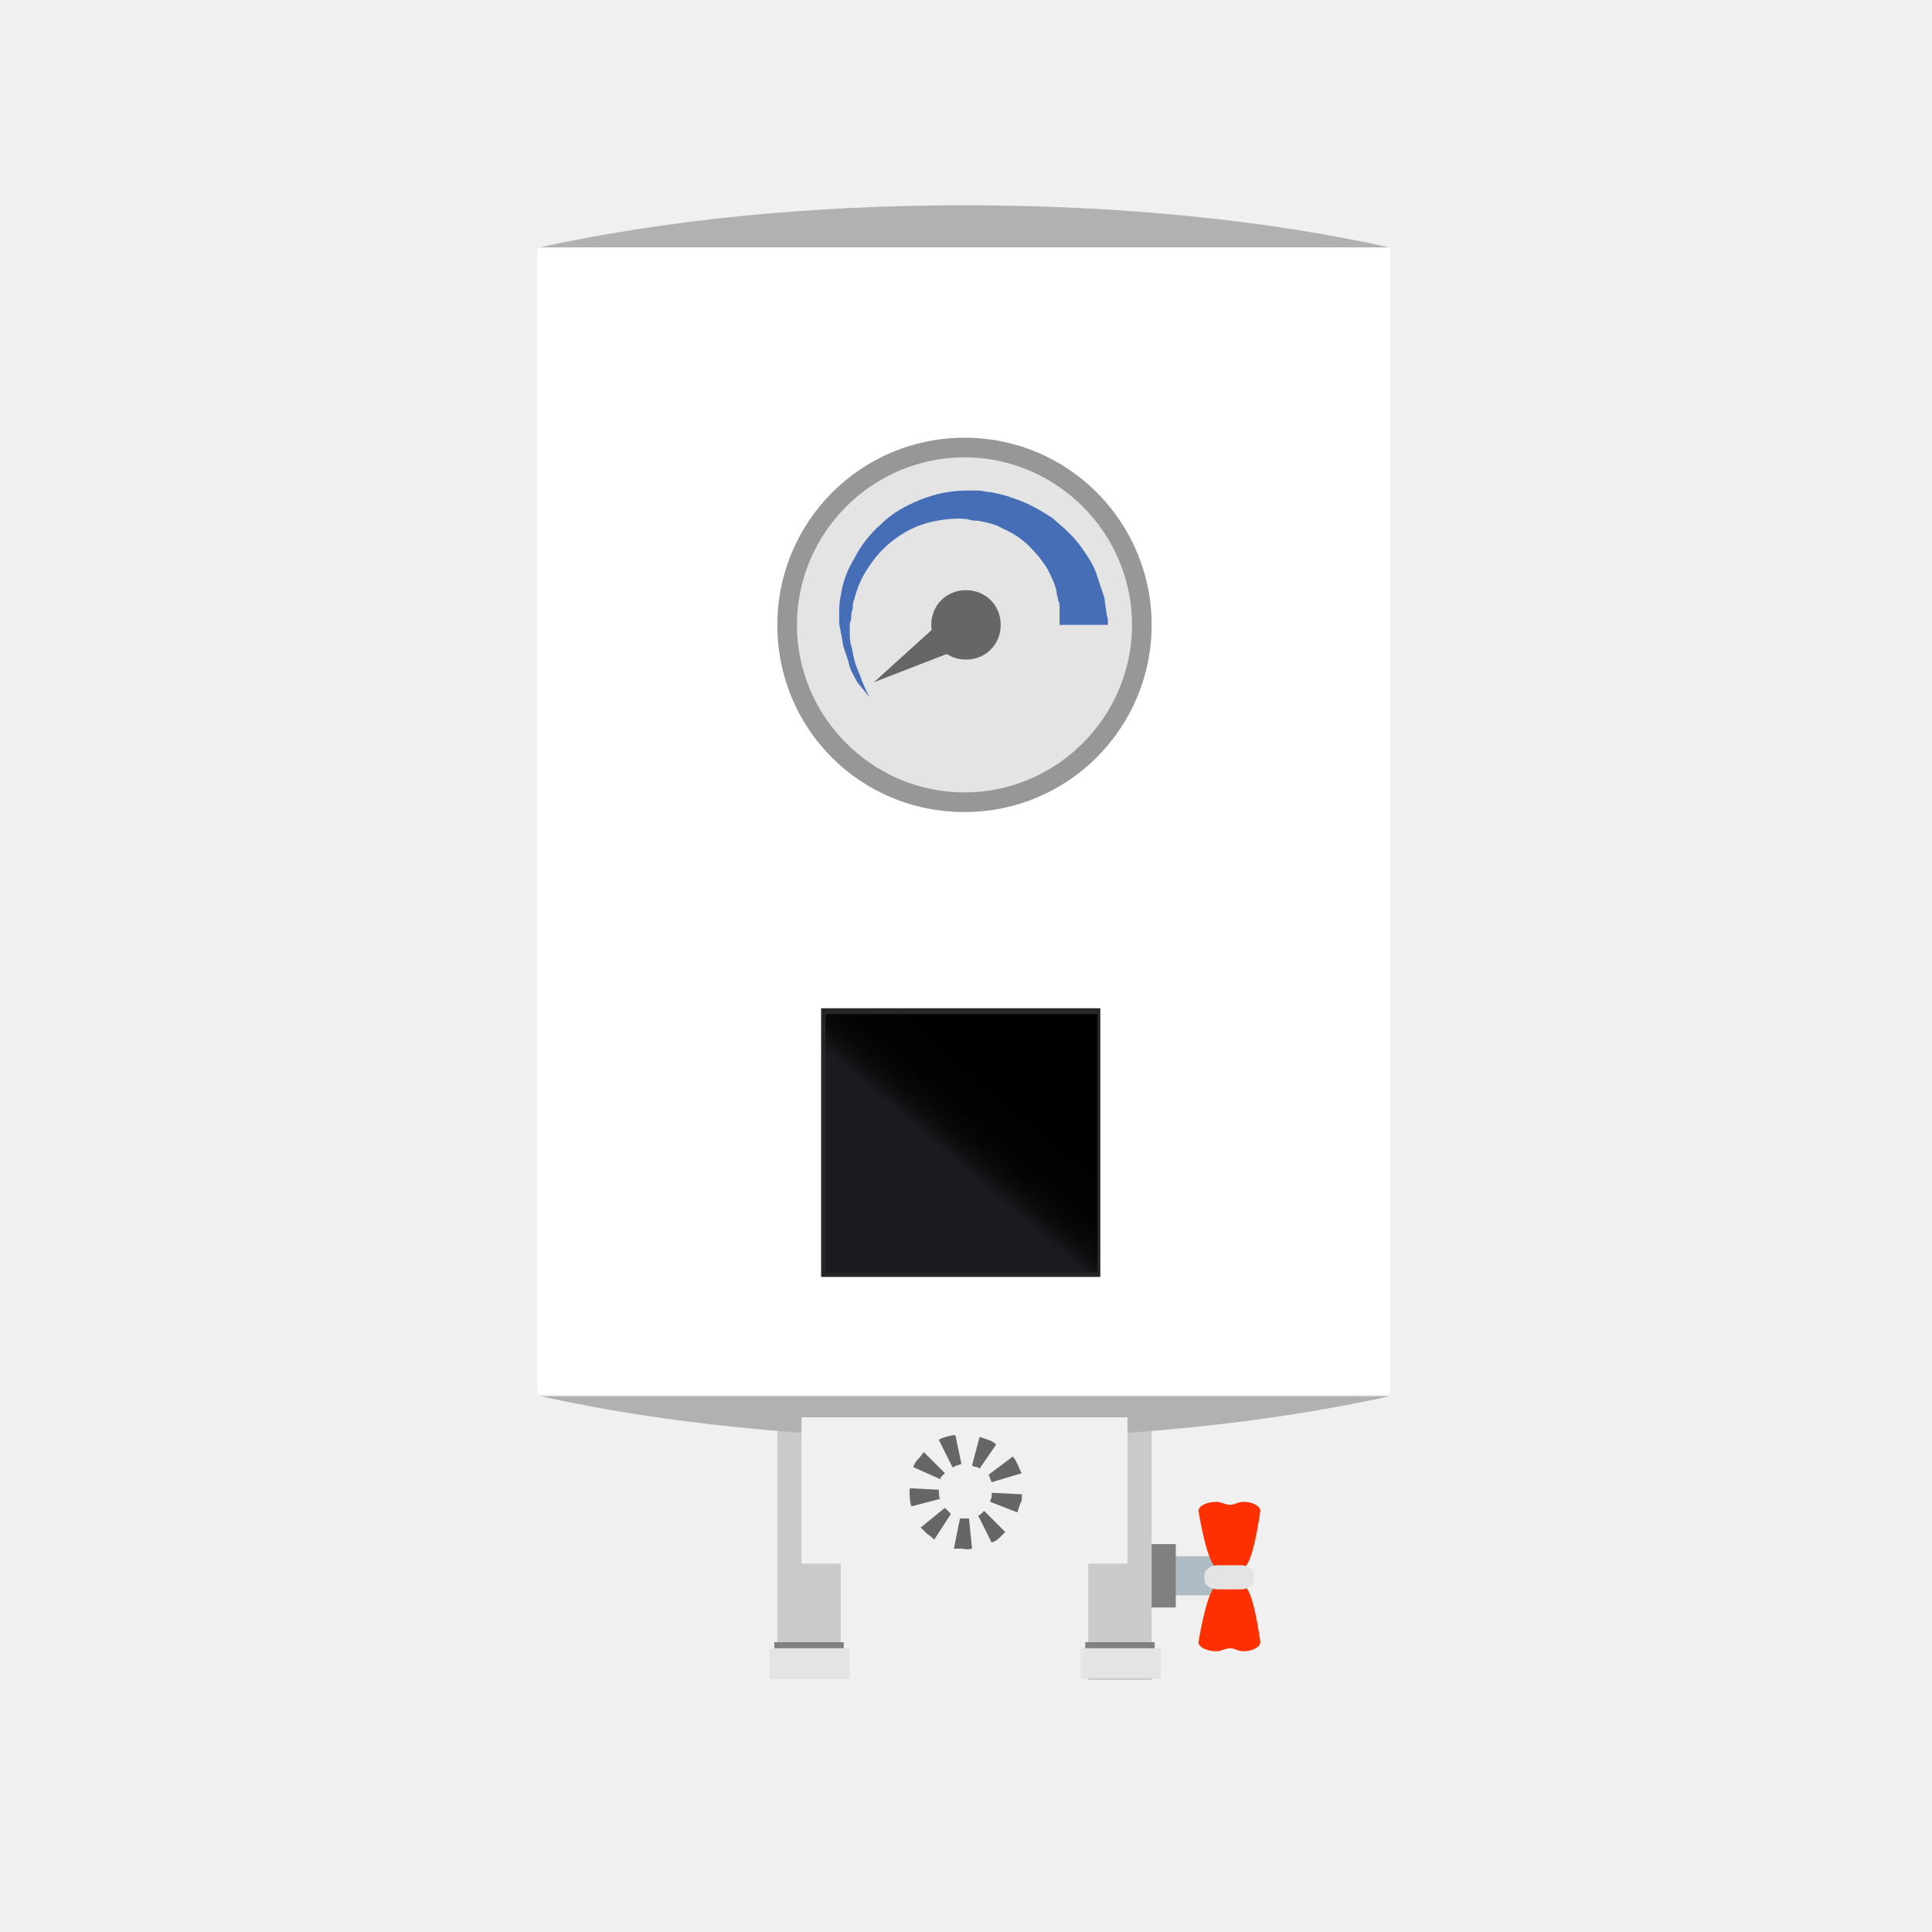
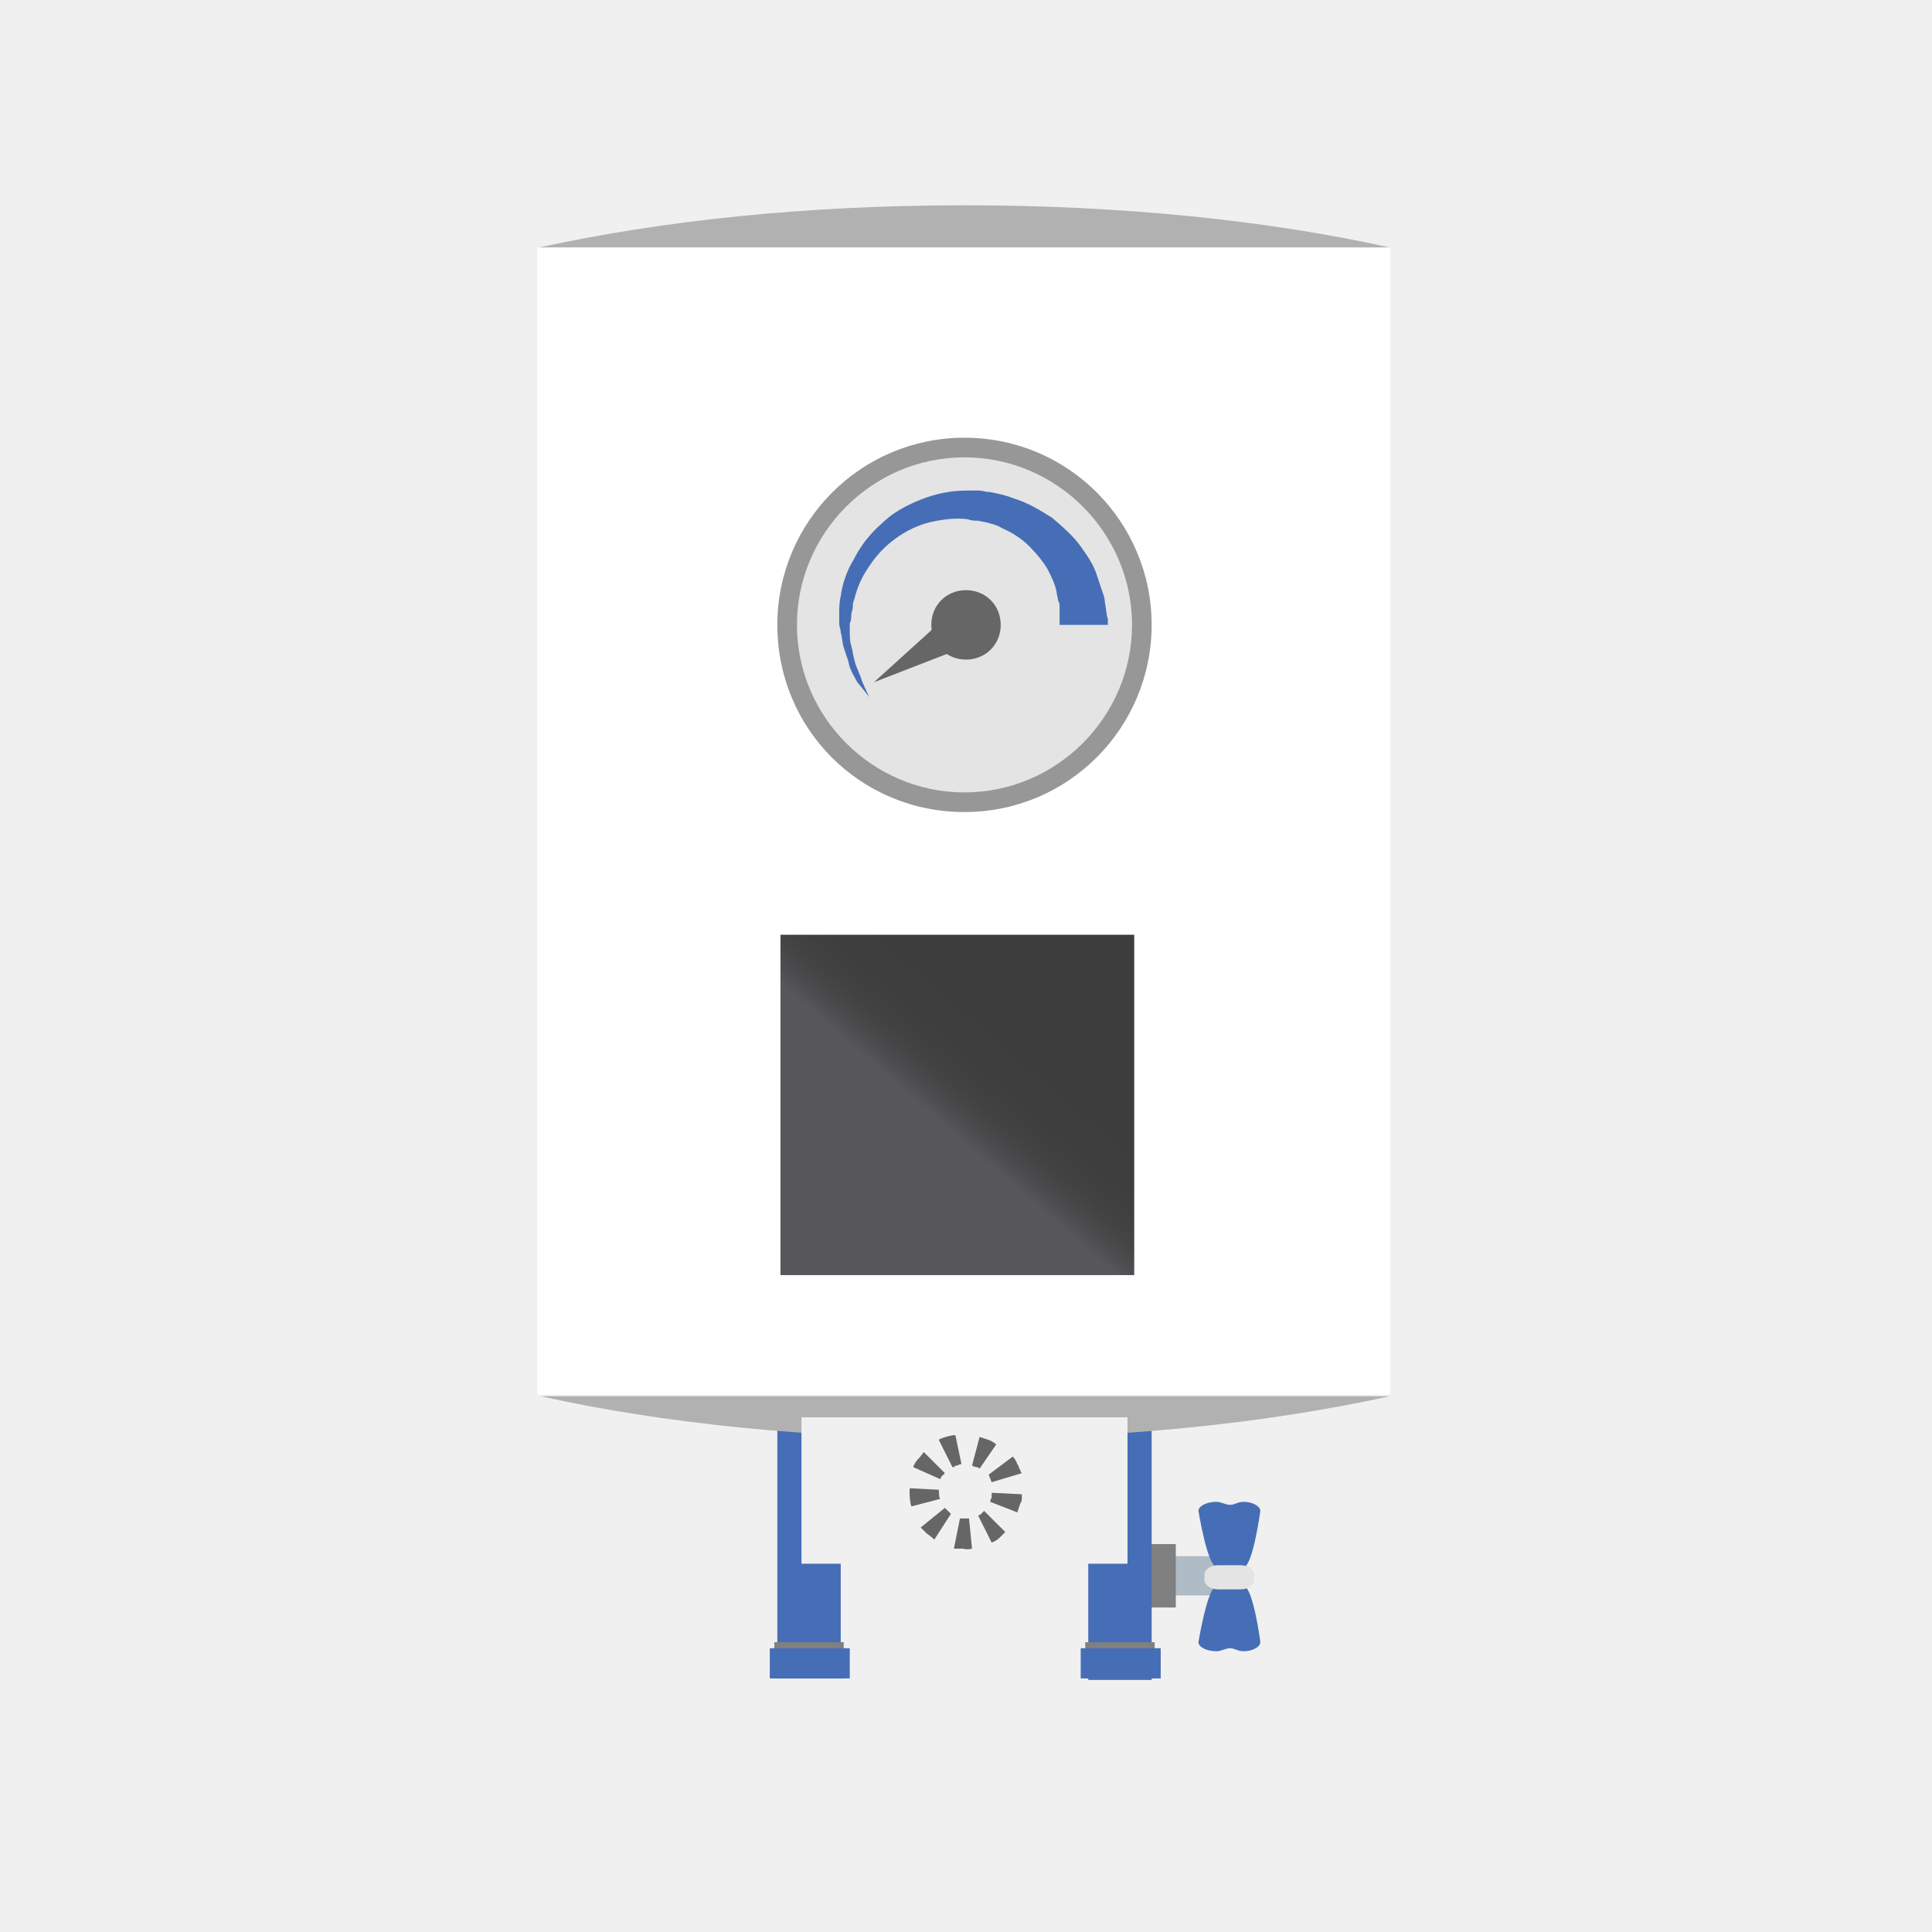
<svg xmlns="http://www.w3.org/2000/svg" version="1.1" id="Calque_3" x="0px" y="0px" viewBox="0 0 128 128" style="enable-background:new 0 0 128 128;" xml:space="preserve">
-   <style type="text/css">
+   <defs id="defs130">
+     <linearGradient id="SVGID_1_" gradientUnits="userSpaceOnUse" x1="72.8" y1="65.133" x2="52.426" y2="88.903">
+       <stop offset="0.251" style="stop-color:#000000" id="stop106" />
+       <stop offset="0.356" style="stop-color:#020202" id="stop108" />
+       <stop offset="0.394" style="stop-color:#070809" id="stop110" />
+       <stop offset="0.421" style="stop-color:#121214" id="stop112" />
+       <stop offset="0.443" style="stop-color:#202125" id="stop114" />
+       <stop offset="0.462" style="stop-color:#33343B" id="stop116" />
+       <stop offset="0.478" style="stop-color:#4A4C56" id="stop118" />
+       <stop offset="0.485" style="stop-color:#565864" id="stop120" />
+     </linearGradient>
+   </defs>
+   <style type="text/css" id="style2">
	.st0{fill:#AFBBC5;}
	.st1{fill:#808080;}
- 	.st2{fill:#FF3000;}
+ 	.st2{fill:#466EB6;}
	.st3{fill:#E4E4E4;}
	.st4{fill:#CACACA;}
	.st5{fill:#B1B1B1;}
	.st6{fill:#FFFFFF;}
	.st7{fill:#F0F0F0;}
	.st8{fill:#666666;}
	.st9{fill:#979797;}
- 	.st10{fill:#466EB6;}
- 	.st11{fill:#262626;}
- 	.st12{fill:#020202;}
- 	.st13{opacity:0.3;fill:url(#SVGID_1_);}
+ 	.st10{fill:#262626;}
+ 	.st11{fill:#020202;}
+ 	.st12{opacity:0.3;fill:url(#SVGID_1_);enable-background:new    ;}
</style>
-   <g>
-     <g>
-       <g>
-         <rect x="77.3" y="103.1" class="st0" width="5.3" height="2.6" />
-         <rect x="74.9" y="102.3" class="st1" width="3" height="4.2" />
-         <g>
-           <path class="st2" d="M82.4,103.8h-1.8c-0.6,0-1.2-3.7-1.2-3.7c0-0.3,0.5-0.6,1.2-0.6c0.3,0,0.6,0.2,0.9,0.2      c0.3,0,0.5-0.2,0.9-0.2c0.6,0,1.1,0.3,1.1,0.6C83.5,100.1,83,103.8,82.4,103.8z" />
-           <path class="st2" d="M82.4,105.1h-1.8c-0.6,0-1.2,3.7-1.2,3.7c0,0.3,0.5,0.6,1.2,0.6c0.3,0,0.6-0.2,0.9-0.2      c0.3,0,0.5,0.2,0.9,0.2c0.6,0,1.1-0.3,1.1-0.6C83.5,108.7,83,105.1,82.4,105.1z" />
+   <g id="g100">
+     <g id="g98">
+       <g id="g16">
+         <rect x="77.3" y="103.1" class="st0" width="5.3" height="2.6" id="rect4" />
+         <rect x="74.9" y="102.3" class="st1" width="3" height="4.2" id="rect6" />
+         <g id="g12">
+           <path class="st2" d="M82.4,103.8h-1.8c-0.6,0-1.2-3.7-1.2-3.7c0-0.3,0.5-0.6,1.2-0.6c0.3,0,0.6,0.2,0.9,0.2s0.5-0.2,0.9-0.2      c0.6,0,1.1,0.3,1.1,0.6C83.5,100.1,83,103.8,82.4,103.8z" id="path8" />
+           <path class="st2" d="M82.4,105.1h-1.8c-0.6,0-1.2,3.7-1.2,3.7c0,0.3,0.5,0.6,1.2,0.6c0.3,0,0.6-0.2,0.9-0.2s0.5,0.2,0.9,0.2      c0.6,0,1.1-0.3,1.1-0.6C83.5,108.7,83,105.1,82.4,105.1z" id="path10" />
        </g>
-         <path class="st3" d="M80.7,105.3c-0.5,0-0.9-0.3-0.9-0.6v-0.4c0-0.3,0.4-0.6,0.9-0.6h1.5c0.5,0,0.9,0.3,0.9,0.6v0.4     c0,0.3-0.4,0.6-0.9,0.6H80.7z" />
+         <path class="st3" d="M80.7,105.3c-0.5,0-0.9-0.3-0.9-0.6v-0.4c0-0.3,0.4-0.6,0.9-0.6h1.5c0.5,0,0.9,0.3,0.9,0.6v0.4     c0,0.3-0.4,0.6-0.9,0.6H80.7z" id="path14" />
      </g>
-       <rect x="51.5" y="93.9" class="st4" width="4.2" height="17.3" />
-       <rect x="72.1" y="94" class="st4" width="4.2" height="17.3" />
-       <g>
-         <path class="st4" d="M92.2,92.5L92.2,92.5c0,0-0.1,0-0.1,0H92.2z" />
-         <path class="st4" d="M63.8,92.5H64C63.9,92.5,63.9,92.5,63.8,92.5L63.8,92.5z" />
-         <path class="st4" d="M92.2,16.4L92.2,16.4C92.1,16.4,92.2,16.4,92.2,16.4L92.2,16.4z" />
-         <path class="st4" d="M35.6,16.4L35.6,16.4C35.7,16.4,35.7,16.4,35.6,16.4L35.6,16.4z" />
-         <g>
-           <path class="st5" d="M63.9,13.6c-10.4,0-20,1-28.2,2.8h56.4C84,14.6,74.3,13.6,63.9,13.6z" />
-           <path class="st5" d="M63.9,95.3c10.4,0,20-1,28.2-2.8H35.8C43.9,94.3,53.6,95.3,63.9,95.3z" />
-           <path class="st6" d="M92.1,16.4H35.7c0,0-0.1,0-0.1,0v30.3v15.4v30.3c0,0,0.1,0,0.1,0h56.3c0,0,0.1,0,0.1,0V62.2V46.8L92.1,16.4      C92.2,16.4,92.1,16.4,92.1,16.4z" />
+       <rect x="51.5" y="93.9" class="st4" width="4.2" height="17.3" id="rect18" style="fill:#466eb6;fill-opacity:1" />
+       <rect x="72.1" y="94" class="st4" width="4.2" height="17.3" id="rect20" style="fill:#466eb6;fill-opacity:1" />
+       <g id="g88">
+         <path class="st4" d="M92.2,92.5L92.2,92.5L92.2,92.5L92.2,92.5z" id="path22" />
+         <path class="st4" d="M63.8,92.5H64C63.9,92.5,63.9,92.5,63.8,92.5L63.8,92.5z" id="path24" />
+         <path class="st4" d="M92.2,16.4L92.2,16.4C92.1,16.4,92.2,16.4,92.2,16.4L92.2,16.4z" id="path26" />
+         <path class="st4" d="M35.6,16.4L35.6,16.4C35.7,16.4,35.7,16.4,35.6,16.4L35.6,16.4z" id="path28" />
+         <g id="g36">
+           <path class="st5" d="M63.9,13.6c-10.4,0-20,1-28.2,2.8h56.4C84,14.6,74.3,13.6,63.9,13.6z" id="path30" />
+           <path class="st5" d="M63.9,95.3c10.4,0,20-1,28.2-2.8H35.8C43.9,94.3,53.6,95.3,63.9,95.3z" id="path32" />
+           <path class="st6" d="M92.1,16.4H35.7h-0.1v30.3v15.4v30.3h0.1H92h0.1V62.2V46.8V16.4C92.2,16.4,92.1,16.4,92.1,16.4z" id="path34" />
        </g>
-         <rect x="53.1" y="93.9" class="st7" width="21.6" height="9.7" />
-         <g>
-           <g>
-             <path class="st8" d="M65.6,99.5c0,0,0-0.1,0.1-0.3c0-0.1,0-0.3,0-0.3l2,0.1c0,0,0,0.1,0,0.2c0,0.1,0,0.3-0.1,0.4       c-0.1,0.3-0.2,0.6-0.2,0.6L65.6,99.5z" />
+         <rect x="53.1" y="93.9" class="st7" width="21.6" height="9.7" id="rect38" />
+         <g id="g76">
+           <g id="g42">
+             <path class="st8" d="M65.6,99.5c0,0,0-0.1,0.1-0.3c0-0.1,0-0.3,0-0.3l2,0.1c0,0,0,0.1,0,0.2s0,0.3-0.1,0.4       c-0.1,0.3-0.2,0.6-0.2,0.6L65.6,99.5z" id="path40" />
          </g>
-           <g>
-             <path class="st8" d="M64.8,100.4c0,0,0.1,0,0.2-0.1c0.1-0.1,0.2-0.2,0.2-0.2l1.4,1.4c0,0-0.2,0.2-0.4,0.4       c-0.2,0.2-0.5,0.3-0.5,0.3L64.8,100.4z" />
+           <g id="g46">
+             <path class="st8" d="M64.8,100.4c0,0,0.1,0,0.2-0.1s0.2-0.2,0.2-0.2l1.4,1.4c0,0-0.2,0.2-0.4,0.4c-0.2,0.2-0.5,0.3-0.5,0.3       L64.8,100.4z" id="path44" />
          </g>
-           <g>
-             <path class="st8" d="M63.6,100.6c0,0,0.1,0,0.3,0c0.1,0,0.3,0,0.3,0l0.2,2c0,0-0.3,0.1-0.6,0c-0.1,0-0.3,0-0.4,0       c-0.1,0-0.2,0-0.2,0L63.6,100.6z" />
+           <g id="g50">
+             <path class="st8" d="M63.6,100.6c0,0,0.1,0,0.3,0c0.1,0,0.3,0,0.3,0l0.2,2c0,0-0.3,0.1-0.6,0c-0.1,0-0.3,0-0.4,0       c-0.1,0-0.2,0-0.2,0L63.6,100.6z" id="path48" />
          </g>
-           <g>
-             <path class="st8" d="M62.6,99.9c0,0,0.1,0.1,0.2,0.2c0.1,0.1,0.2,0.2,0.2,0.2l-1.1,1.7c0,0-0.2-0.2-0.5-0.4       c-0.1-0.1-0.2-0.2-0.3-0.3c-0.1-0.1-0.1-0.1-0.1-0.1L62.6,99.9z" />
+           <g id="g54">
+             <path class="st8" d="M62.6,99.9c0,0,0.1,0.1,0.2,0.2c0.1,0.1,0.2,0.2,0.2,0.2l-1.1,1.7c0,0-0.2-0.2-0.5-0.4       c-0.1-0.1-0.2-0.2-0.3-0.3c-0.1-0.1-0.1-0.1-0.1-0.1L62.6,99.9z" id="path52" />
          </g>
-           <g>
-             <path class="st8" d="M62.2,98.7c0,0,0,0.6,0.1,0.6l-1.9,0.5c-0.1,0-0.2-1.2-0.1-1.2L62.2,98.7z" />
+           <g id="g58">
+             <path class="st8" d="M62.2,98.7c0,0,0,0.6,0.1,0.6l-1.9,0.5c-0.1,0-0.2-1.2-0.1-1.2L62.2,98.7z" id="path56" />
          </g>
-           <g>
-             <path class="st8" d="M62.6,97.6c0,0-0.1,0.1-0.2,0.2c-0.1,0.1-0.1,0.2-0.1,0.2l-1.8-0.8c0,0,0.1-0.3,0.3-0.5       c0.2-0.2,0.4-0.5,0.4-0.5L62.6,97.6z" />
+           <g id="g62">
+             <path class="st8" d="M62.6,97.6c0,0-0.1,0.1-0.2,0.2c-0.1,0.1-0.1,0.2-0.1,0.2l-1.8-0.8c0,0,0.1-0.3,0.3-0.5s0.4-0.5,0.4-0.5       L62.6,97.6z" id="path60" />
          </g>
-           <g>
-             <path class="st8" d="M63.7,97c0,0-0.1,0-0.3,0.1c-0.1,0-0.1,0-0.2,0.1c0,0-0.1,0-0.1,0l-0.9-1.8c0-0.1,1.1-0.4,1.1-0.3L63.7,97       z" />
+           <g id="g66">
+             <path class="st8" d="M63.7,97c0,0-0.1,0-0.3,0.1c-0.1,0-0.1,0-0.2,0.1h-0.1l-0.9-1.8c0-0.1,1.1-0.4,1.1-0.3L63.7,97z" id="path64" />
          </g>
-           <g>
-             <path class="st8" d="M64.9,97.3c0,0-0.1-0.1-0.2-0.1c-0.1,0-0.3-0.1-0.3-0.1l0.5-1.9c0,0,0.3,0.1,0.6,0.2       c0.3,0.1,0.5,0.3,0.5,0.3L64.9,97.3z" />
+           <g id="g70">
+             <path class="st8" d="M64.9,97.3c0,0-0.1-0.1-0.2-0.1s-0.3-0.1-0.3-0.1l0.5-1.9c0,0,0.3,0.1,0.6,0.2c0.3,0.1,0.5,0.3,0.5,0.3       L64.9,97.3z" id="path68" />
          </g>
-           <g>
-             <path class="st8" d="M65.7,98.2c0,0-0.2-0.5-0.2-0.5l1.6-1.2c0,0,0.2,0.2,0.3,0.5c0.1,0.1,0.1,0.3,0.2,0.4       c0,0.1,0.1,0.2,0.1,0.2L65.7,98.2z" />
+           <g id="g74">
+             <path class="st8" d="M65.7,98.2l-0.2-0.5l1.6-1.2c0,0,0.2,0.2,0.3,0.5c0.1,0.1,0.1,0.3,0.2,0.4c0,0.1,0.1,0.2,0.1,0.2       L65.7,98.2z" id="path72" />
          </g>
        </g>
-         <path class="st9" d="M76.3,41.4c0,6.8-5.5,12.4-12.4,12.4s-12.4-5.5-12.4-12.4c0-6.8,5.5-12.4,12.4-12.4S76.3,34.6,76.3,41.4z" />
-         <path class="st3" d="M63.9,52.5c-6.1,0-11.1-5-11.1-11.1c0-6.1,5-11.1,11.1-11.1c6.1,0,11.1,5,11.1,11.1     C75,47.5,70,52.5,63.9,52.5z" />
-         <path class="st10" d="M57.6,46.2c0,0-0.3-0.4-0.8-1c-0.2-0.4-0.5-0.8-0.6-1.4c-0.1-0.3-0.2-0.6-0.3-0.9c-0.1-0.3-0.1-0.7-0.2-1     c0-0.2-0.1-0.4-0.1-0.6c0-0.2,0-0.4,0-0.6c0-0.4,0-0.8,0.1-1.2c0.1-0.8,0.4-1.7,0.9-2.5c0.4-0.8,1-1.6,1.8-2.3     c0.7-0.7,1.6-1.2,2.6-1.6c1-0.4,2-0.6,3.1-0.6c0.2,0,0.4,0,0.7,0c0.3,0,0.5,0.1,0.8,0.1c0.5,0.1,1,0.2,1.5,0.4     c1,0.3,1.8,0.8,2.6,1.3c0.7,0.6,1.4,1.2,1.9,1.9c0.5,0.7,0.9,1.3,1.1,2c0.1,0.3,0.2,0.6,0.3,0.9c0.1,0.3,0.2,0.5,0.2,0.8     c0.1,0.5,0.1,0.9,0.2,1.1c0,0.3,0,0.4,0,0.4h-3.2c0,0,0-0.1,0-0.3c0-0.2,0-0.4,0-0.8c0-0.2,0-0.4-0.1-0.5c0-0.2-0.1-0.4-0.1-0.6     c-0.1-0.5-0.3-0.9-0.6-1.5c-0.3-0.5-0.7-1-1.2-1.5c-0.5-0.5-1.1-0.9-1.8-1.2c-0.3-0.2-0.7-0.3-1.1-0.4l-0.5-0.1     c-0.2,0-0.4,0-0.7-0.1c-0.8-0.1-1.6,0-2.5,0.2c-1.6,0.4-3.1,1.5-4,2.9c-0.5,0.7-0.8,1.4-1,2.2c-0.1,0.2-0.1,0.4-0.1,0.5     c0,0.2-0.1,0.4-0.1,0.5c0,0.2,0,0.4-0.1,0.6c0,0.1,0,0.3,0,0.5c0,0.3,0,0.7,0.1,1c0.1,0.3,0.1,0.6,0.2,0.9c0.1,0.5,0.4,1,0.5,1.4     C57.4,45.8,57.6,46.2,57.6,46.2z" />
-         <path class="st8" d="M66.3,41.4c0,1.3-1,2.3-2.3,2.3c-1.3,0-2.3-1-2.3-2.3c0-1.3,1-2.3,2.3-2.3C65.3,39.1,66.3,40.1,66.3,41.4z" />
-         <polygon class="st8" points="64.6,42.6 57.9,45.2 63.2,40.4    " />
+         <path class="st9" d="M76.3,41.4c0,6.8-5.5,12.4-12.4,12.4s-12.4-5.5-12.4-12.4C51.5,34.6,57,29,63.9,29S76.3,34.6,76.3,41.4z" id="path78" />
+         <path class="st3" d="M63.9,52.5c-6.1,0-11.1-5-11.1-11.1s5-11.1,11.1-11.1S75,35.3,75,41.4S70,52.5,63.9,52.5z" id="path80" />
+         <path class="st2" d="M57.6,46.2c0,0-0.3-0.4-0.8-1c-0.2-0.4-0.5-0.8-0.6-1.4c-0.1-0.3-0.2-0.6-0.3-0.9c-0.1-0.3-0.1-0.7-0.2-1     c0-0.2-0.1-0.4-0.1-0.6c0-0.2,0-0.4,0-0.6c0-0.4,0-0.8,0.1-1.2c0.1-0.8,0.4-1.7,0.9-2.5c0.4-0.8,1-1.6,1.8-2.3     c0.7-0.7,1.6-1.2,2.6-1.6c1-0.4,2-0.6,3.1-0.6c0.2,0,0.4,0,0.7,0c0.3,0,0.5,0.1,0.8,0.1c0.5,0.1,1,0.2,1.5,0.4     c1,0.3,1.8,0.8,2.6,1.3c0.7,0.6,1.4,1.2,1.9,1.9s0.9,1.3,1.1,2c0.1,0.3,0.2,0.6,0.3,0.9c0.1,0.3,0.2,0.5,0.2,0.8     c0.1,0.5,0.1,0.9,0.2,1.1c0,0.3,0,0.4,0,0.4h-3.2c0,0,0-0.1,0-0.3s0-0.4,0-0.8c0-0.2,0-0.4-0.1-0.5c0-0.2-0.1-0.4-0.1-0.6     c-0.1-0.5-0.3-0.9-0.6-1.5c-0.3-0.5-0.7-1-1.2-1.5s-1.1-0.9-1.8-1.2c-0.3-0.2-0.7-0.3-1.1-0.4l-0.5-0.1c-0.2,0-0.4,0-0.7-0.1     c-0.8-0.1-1.6,0-2.5,0.2c-1.6,0.4-3.1,1.5-4,2.9c-0.5,0.7-0.8,1.4-1,2.2c-0.1,0.2-0.1,0.4-0.1,0.5c0,0.2-0.1,0.4-0.1,0.5     c0,0.2,0,0.4-0.1,0.6c0,0.1,0,0.3,0,0.5c0,0.3,0,0.7,0.1,1s0.1,0.6,0.2,0.9c0.1,0.5,0.4,1,0.5,1.4C57.4,45.8,57.6,46.2,57.6,46.2     z" id="path82" />
+         <path class="st8" d="M66.3,41.4c0,1.3-1,2.3-2.3,2.3c-1.3,0-2.3-1-2.3-2.3s1-2.3,2.3-2.3C65.3,39.1,66.3,40.1,66.3,41.4z" id="path84" />
+         <polygon class="st8" points="64.6,42.6 57.9,45.2 63.2,40.4    " id="polygon86" />
      </g>
-       <rect x="51.3" y="108.8" class="st1" width="4.6" height="2.4" />
-       <rect x="51" y="109.2" class="st3" width="5.3" height="2" />
-       <rect x="71.9" y="108.8" class="st1" width="4.6" height="2.4" />
-       <rect x="71.6" y="109.2" class="st3" width="5.3" height="2" />
+       <rect x="51.3" y="108.8" class="st1" width="4.6" height="2.4" id="rect90" />
+       <rect x="51" y="109.2" class="st3" width="5.3" height="2" id="rect92" style="fill:#466eb6;fill-opacity:1" />
+       <rect x="71.9" y="108.8" class="st1" width="4.6" height="2.4" id="rect94" />
+       <rect x="71.6" y="109.2" class="st3" width="5.3" height="2" id="rect96" style="fill:#466eb6;fill-opacity:1" />
    </g>
  </g>
-   <g>
-     <rect x="54.4" y="66.8" class="st11" width="18.5" height="17.8" />
-     <rect x="54.7" y="67.2" class="st12" width="18" height="17.1" />
-     <linearGradient id="SVGID_1_" gradientUnits="userSpaceOnUse" x1="72.793" y1="65.123" x2="52.428" y2="88.882">
-       <stop offset="0.251" style="stop-color:#000000" />
-       <stop offset="0.356" style="stop-color:#020202" />
-       <stop offset="0.394" style="stop-color:#070809" />
-       <stop offset="0.421" style="stop-color:#121214" />
-       <stop offset="0.443" style="stop-color:#202125" />
-       <stop offset="0.462" style="stop-color:#33343B" />
-       <stop offset="0.478" style="stop-color:#4A4C56" />
-       <stop offset="0.485" style="stop-color:#565864" />
-     </linearGradient>
-     <rect x="54.7" y="67.2" class="st13" width="18" height="17.1" />
-   </g>
+   <rect x="54.4" y="66.8" class="st10" width="18.5" height="17.8" id="rect102" style="display:inline;fill:#575757;fill-opacity:1;stroke-width:0.79" transform="matrix(1.266601,0,0,1.266601,-17.19308,-22.67592)" />
+   <rect x="54.7" y="67.2" class="st12" width="18" height="17.1" id="rect123" style="display:inline;opacity:0.3;fill:url(#SVGID_1_);stroke-width:0.763;enable-background:new" transform="matrix(1.301784,0,0,1.31845,-19.4976,-26.66684)" />
</svg>
